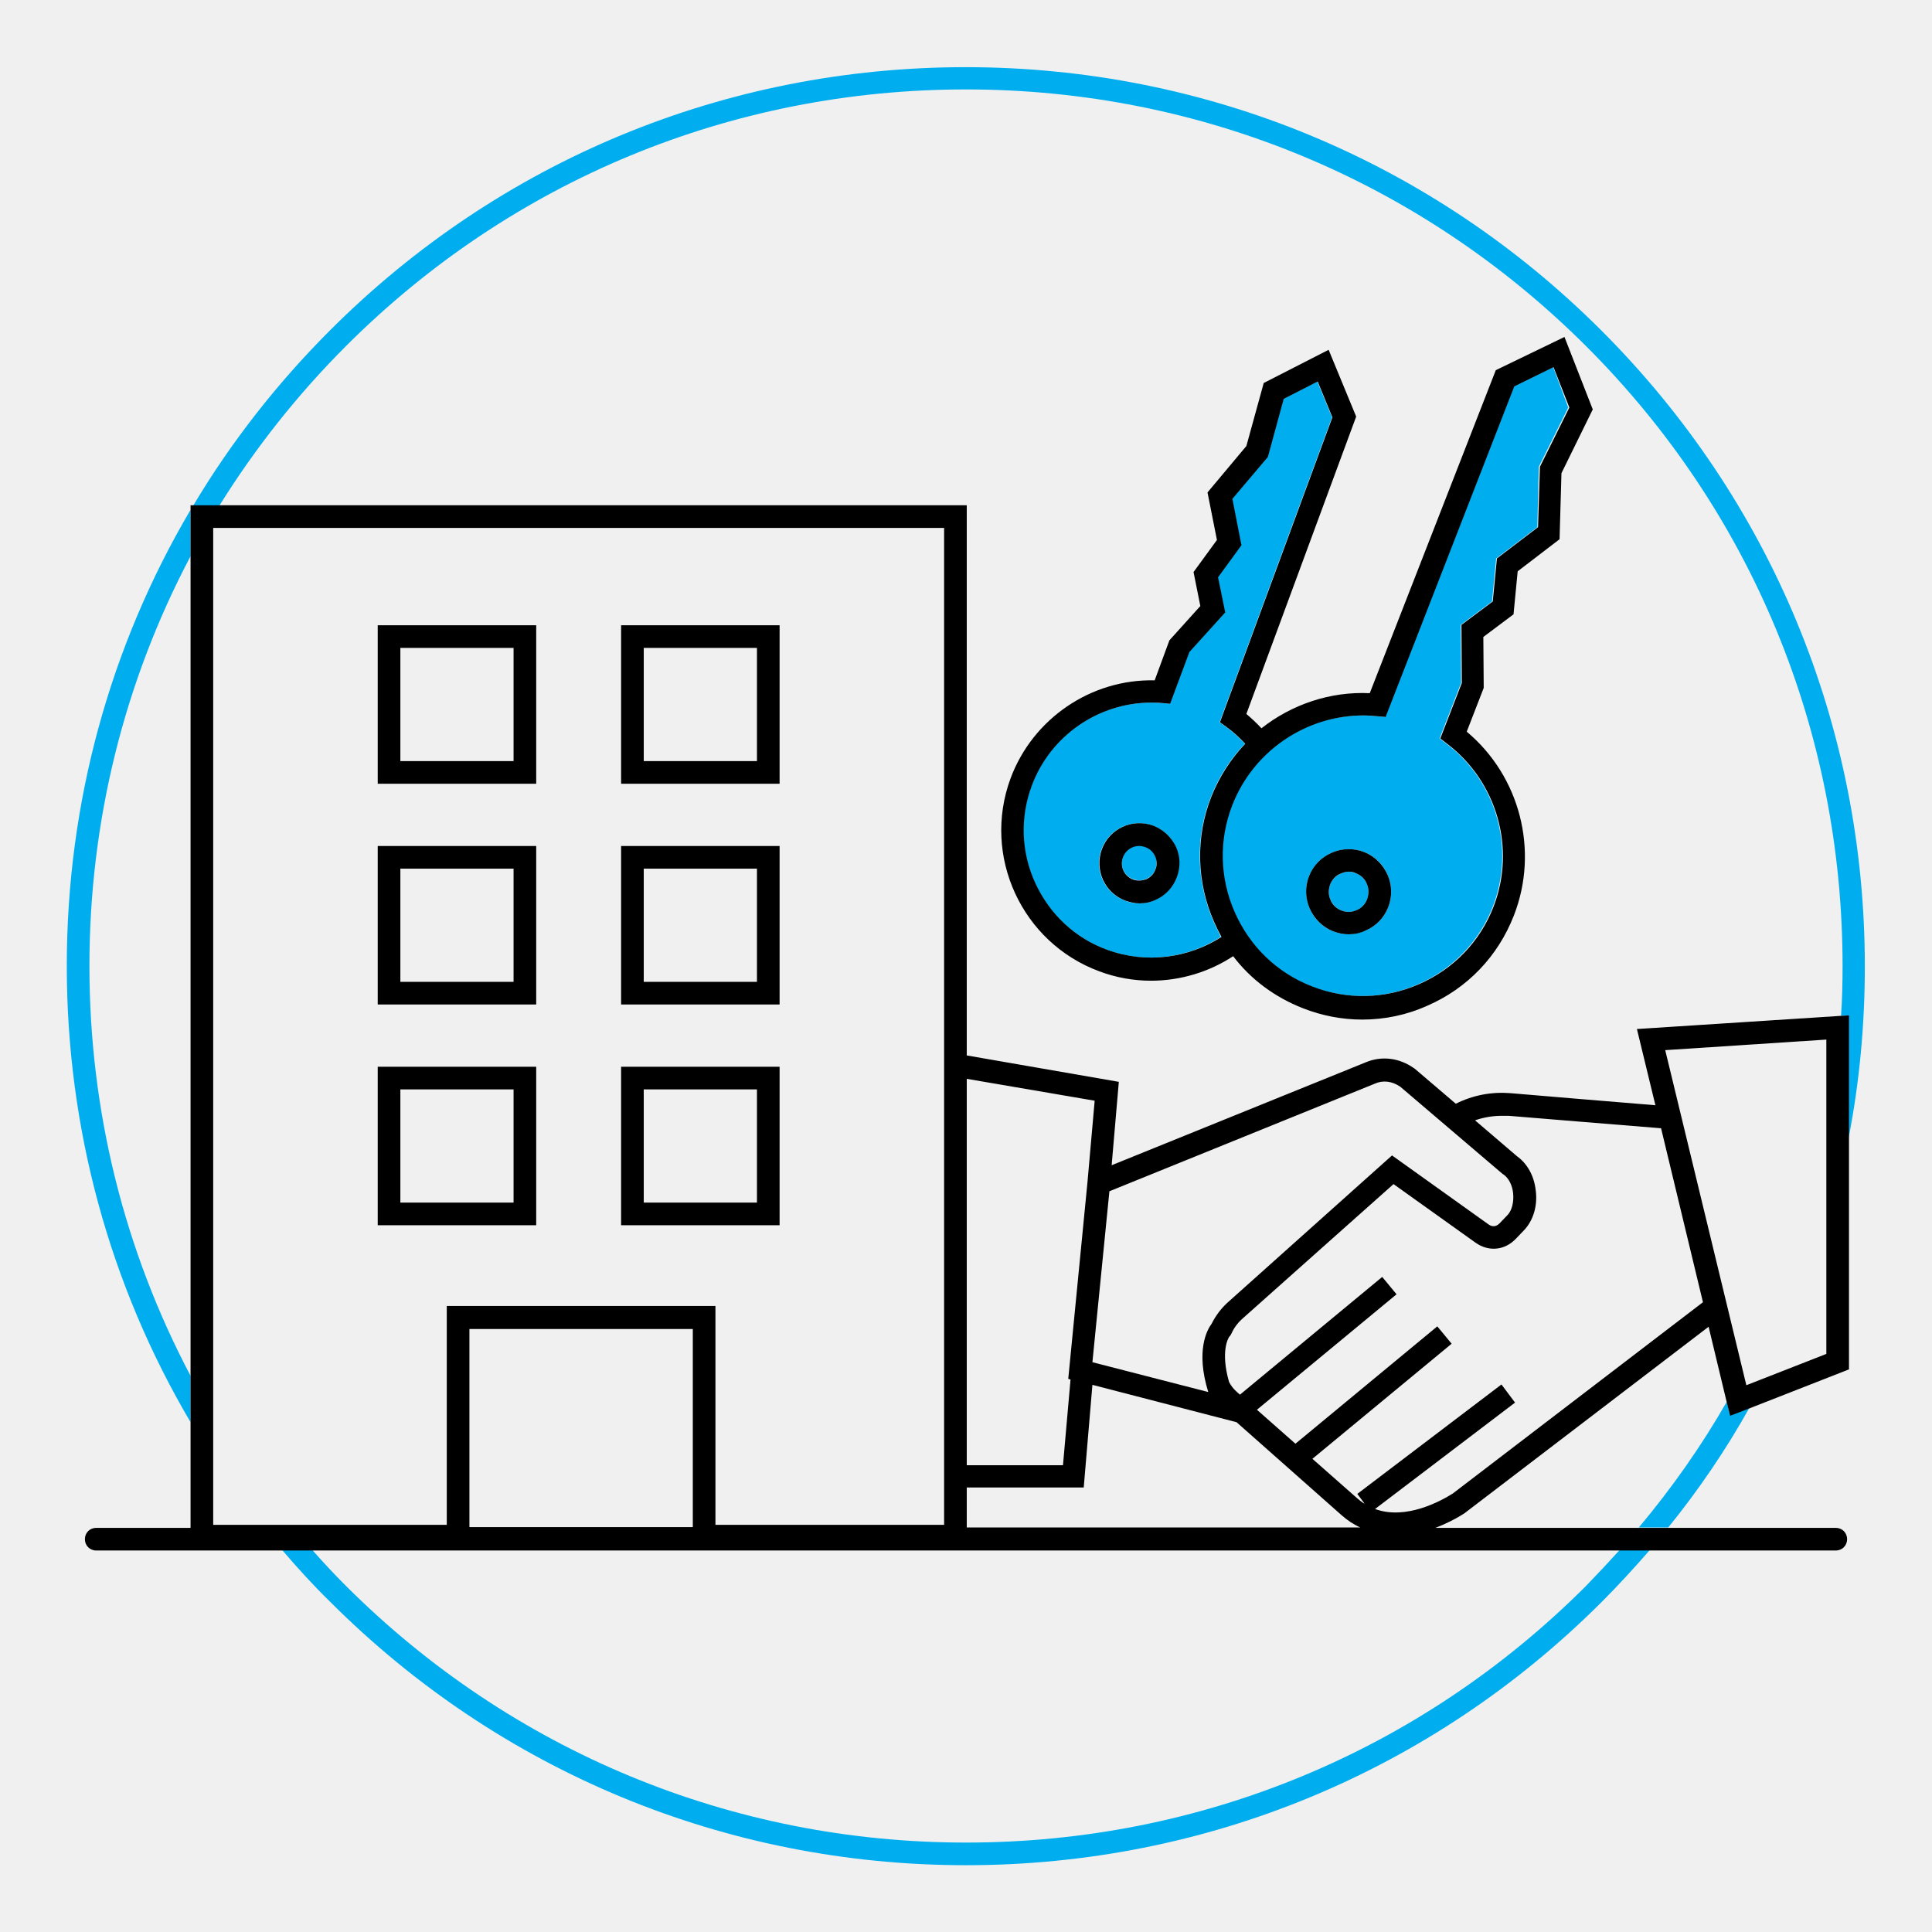
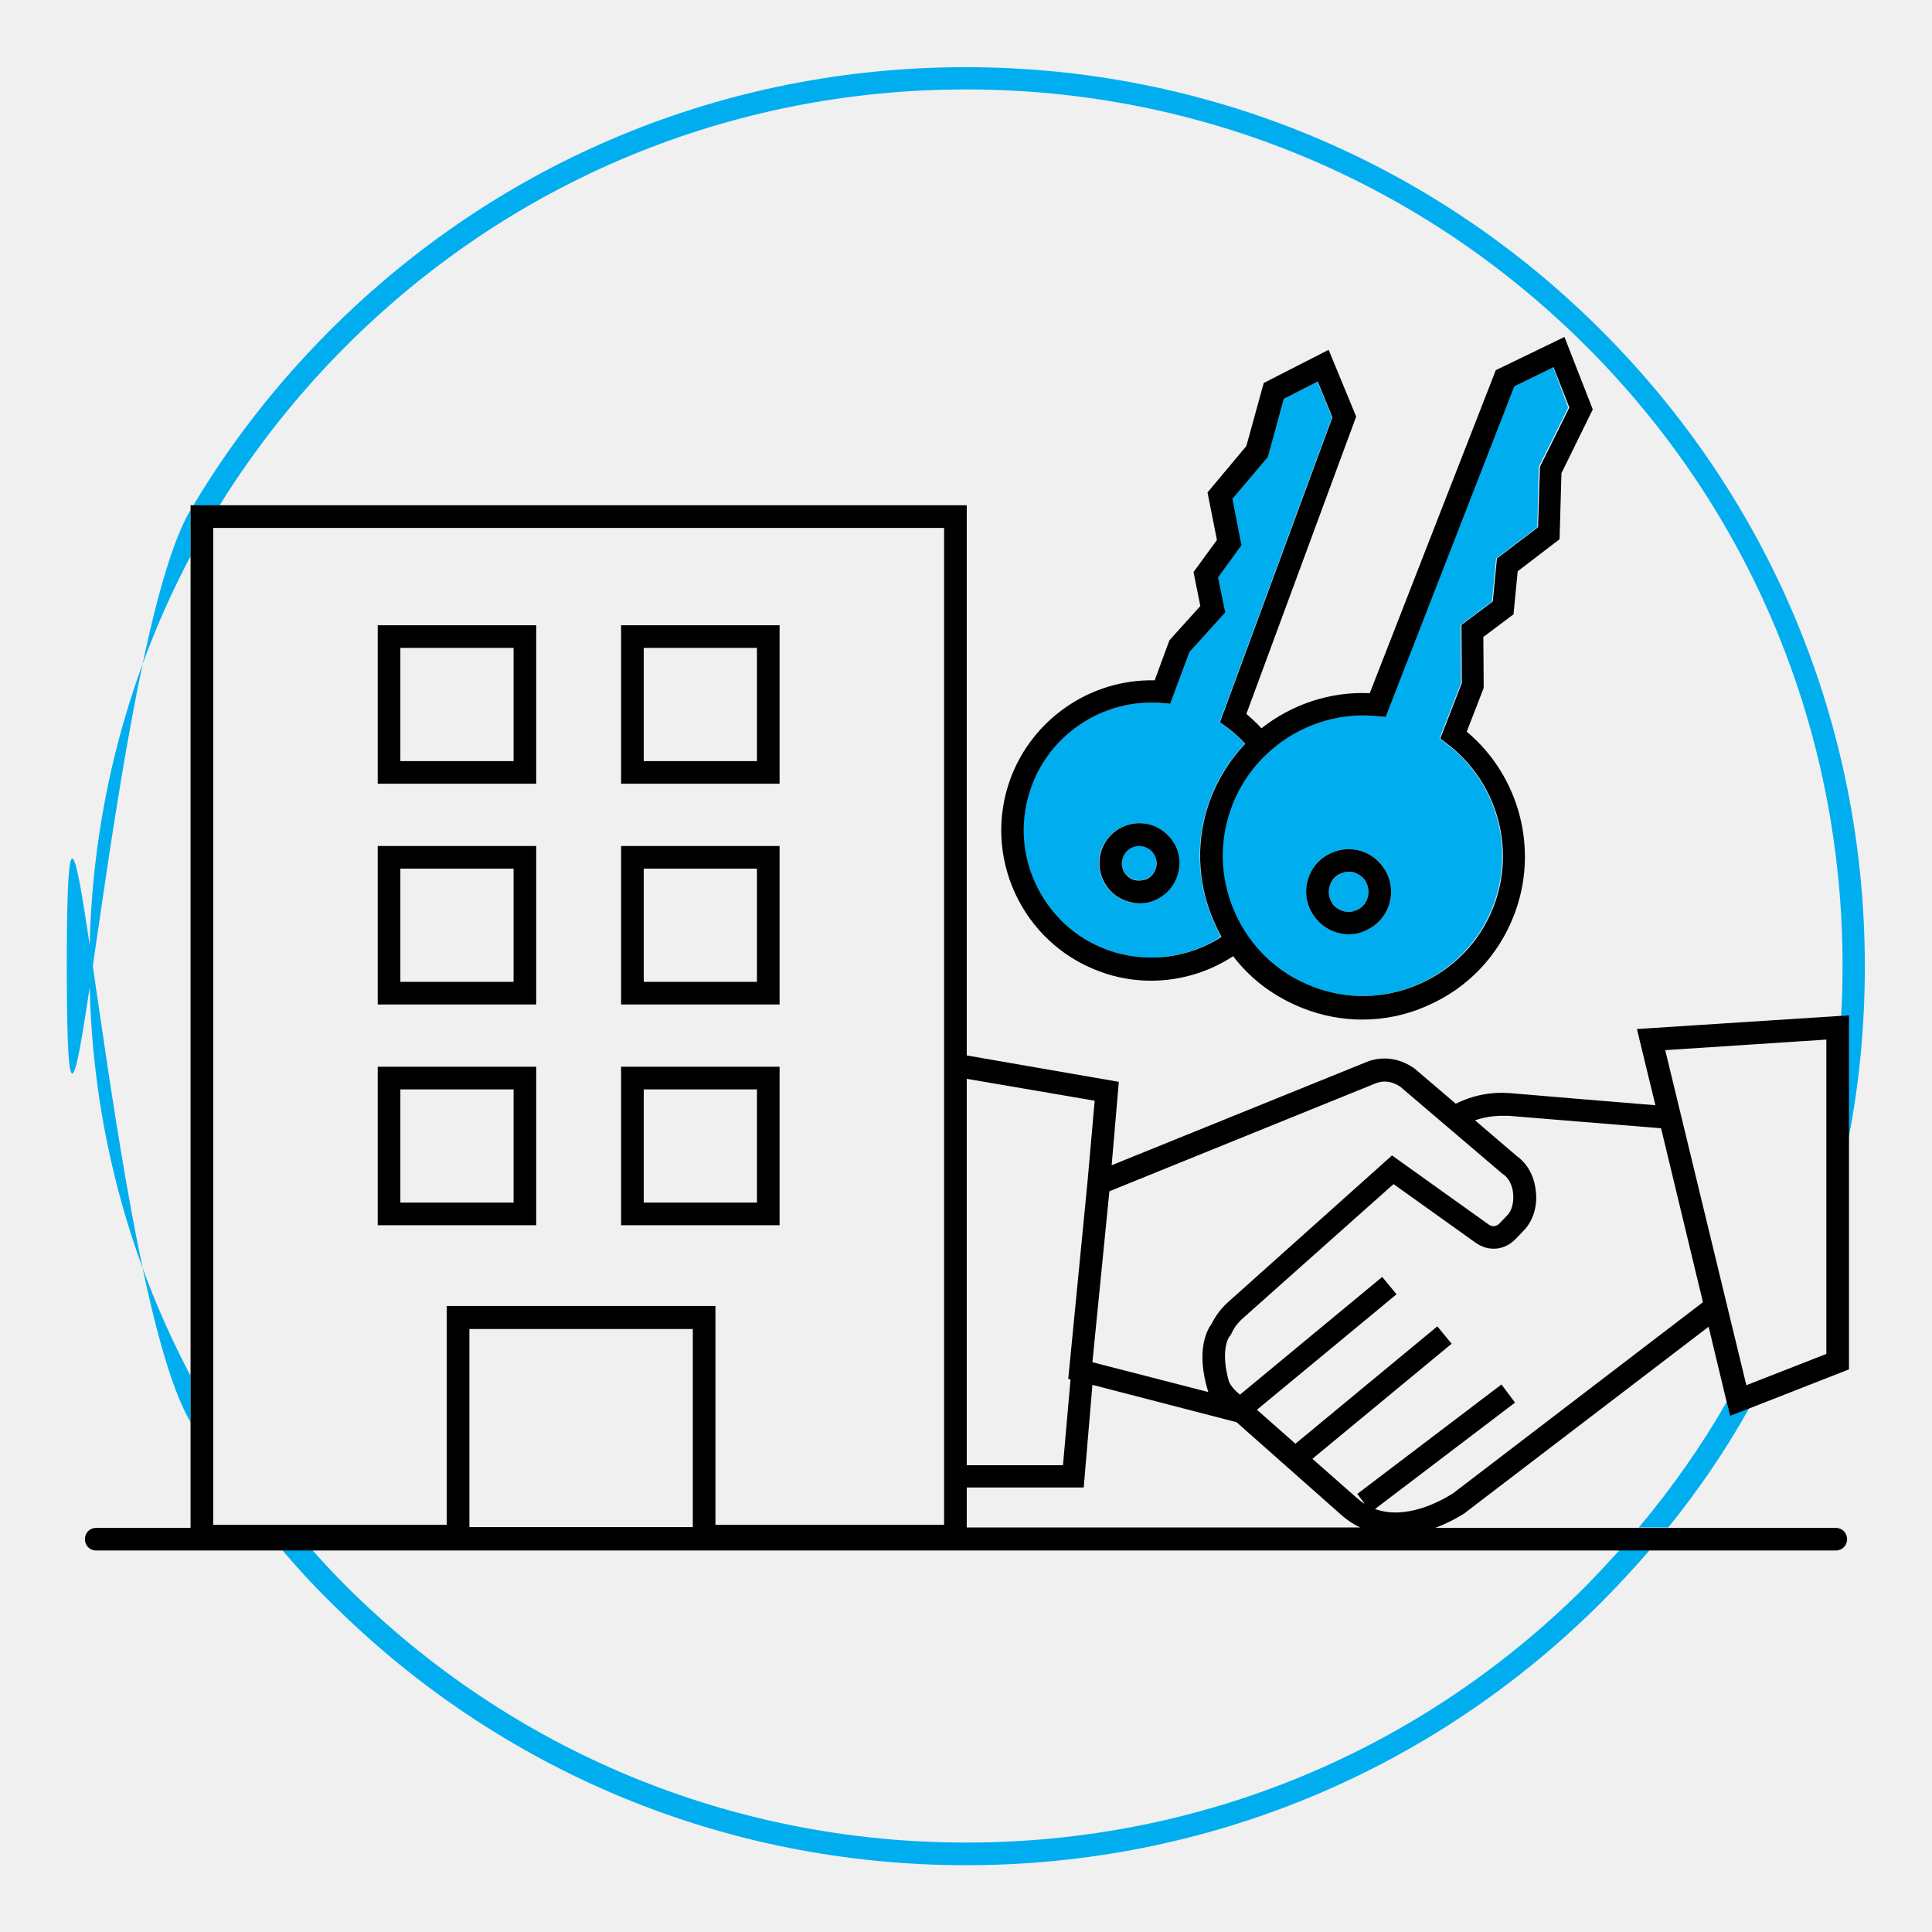
<svg xmlns="http://www.w3.org/2000/svg" version="1.1" id="Layer_1" x="0px" y="0px" viewBox="0 0 512 512" style="enable-background:new 0 0 512 512;" xml:space="preserve">
  <style type="text/css">
	.st0{fill:#FFFFFF;stroke:#00AEEF;stroke-width:6;stroke-miterlimit:10;}
	.st1{fill:#FFFFFF;stroke:#000000;stroke-width:6;stroke-linecap:round;stroke-linejoin:round;stroke-miterlimit:10;}
	.st2{fill:#FFFFFF;stroke:#00AEEF;stroke-width:6.296;stroke-miterlimit:10;}
	.st3{fill:#FFFFFF;stroke:#000000;stroke-width:6.296;stroke-linecap:round;stroke-linejoin:round;stroke-miterlimit:10;}
	.st4{fill:#00AEEF;}
	.st5{fill:none;}
	.st6{fill:none;stroke:#FFFFFF;stroke-width:0;stroke-linecap:round;stroke-linejoin:round;}
	.st7{fill:none;stroke:#00AEEF;stroke-width:0;stroke-linecap:round;stroke-linejoin:round;}
	.st8{fill:#FFFFFF;stroke:#000000;stroke-width:6;stroke-miterlimit:10;}
	.st9{fill:none;stroke:#000000;stroke-width:6;stroke-miterlimit:10;}
	.st10{fill:#00AEEF;stroke:#000000;stroke-width:6;stroke-miterlimit:10;}
	.st11{fill:none;stroke:#000000;stroke-width:6;stroke-linecap:round;stroke-linejoin:round;stroke-miterlimit:10;}
	.st12{fill:#00AEEF;stroke:#000000;stroke-width:6;stroke-linecap:round;stroke-linejoin:round;stroke-miterlimit:10;}
	.st13{fill:#FFFFFF;}
</style>
-   <path class="st4" d="M50.5,376.9v-12.3C33,331.5,23.7,294.5,23.7,256s9.3-75.5,26.8-108.6v-12.3C29.1,171.4,17.7,212.8,17.7,256  S29.1,340.6,50.5,376.9z" />
+   <path class="st4" d="M50.5,376.9v-12.3C33,331.5,23.7,294.5,23.7,256s9.3-75.5,26.8-108.6v-12.3C29.1,171.4,17.7,353.8,17.7,256  S29.1,340.6,50.5,376.9z" />
  <path class="st4" d="M58.2,133.9c9.4-15.1,20.6-29.3,33.5-42.2c43.9-43.9,102.2-68,164.3-68s120.4,24.2,164.3,68s68,102.2,68,164.3  c0,4.4-0.1,8.8-0.4,13.2l2-0.1v32.5c2.9-14.9,4.3-30.1,4.3-45.5c0-63.7-24.8-123.5-69.8-168.5c-45-45-104.9-69.8-168.5-69.8  S132.5,42.5,87.5,87.5c-14.1,14.1-26.3,29.7-36.3,46.5H58.2z" />
  <path class="st4" d="M458.5,375.1l-0.9-3.6c-6.7,11.7-14.5,22.8-23.3,33.3h7.8c8.1-10,15.3-20.6,21.5-31.7L458.5,375.1z" />
  <path class="st4" d="M429.2,410.8c-2.9,3.2-5.9,6.4-8.9,9.5c-43.9,43.9-102.2,68-164.3,68s-120.4-24.2-164.3-68  c-3.1-3.1-6-6.2-8.9-9.5h-8c4,4.7,8.2,9.3,12.7,13.7c45,45,104.9,69.8,168.5,69.8s123.5-24.8,168.5-69.8c4.4-4.4,8.6-9,12.7-13.7  H429.2z" />
  <path d="M50.5,147.4v217.2v12.3v28h-25c-1.7,0-3,1.3-3,3s1.3,3,3,3h49.3h8h346.4h8h49.3c1.7,0,3-1.3,3-3s-1.3-3-3-3h-44.3h-7.8h-54  c2.6-1,5.3-2.3,7.9-4l0.1-0.1l64.4-49.2l4.8,20l0.9,3.6l5.2-2l26.3-10.3v-61.3v-32.5l-2,0.1l-54.2,3.5l4.9,20.2  c-13.6-1.1-28.9-2.4-38.4-3.2c-5-0.4-9.9,0.5-14.5,2.8l-10.9-9.3l-0.3-0.2c-3.9-2.7-8.5-3.2-12.6-1.5l-67.4,27.3l1.9-22.1l-40.3-7  V133.9h-198h-7h-0.7v1.2V147.4z M250.2,139.9v264.2h-60.6v-58h-71.2v58H56.5V139.9H250.2z M371.1,288l27.1,23.1l0.3,0.2  c1.3,0.9,2.3,2.8,2.5,5c0.2,2.2-0.3,4.4-1.4,5.6l-2.2,2.3c-0.9,0.9-1.9,1-2.9,0.3l-25.6-18.3l-43.7,39.1c-1.6,1.5-3,3.3-4.1,5.5  c-1.2,1.6-4.3,7.1-0.9,18.1l-30.7-7.9l4.5-45.3l70.3-28.5C366.5,286.2,368.9,286.5,371.1,288z M399.8,295.7  c10,0.8,26.4,2.2,40.4,3.3l11.1,46.1L385,395.8c-3.2,2-12.4,7.1-20.6,4.1l37.1-28.2l-3.6-4.8l-38.2,29l1.8,2.4l0.1,0.2  c-0.7-0.4-1.3-0.9-2-1.5l-11.8-10.4l36.9-30.5l-3.8-4.6l-37.6,31.1l-10.2-9l37-30.6l-3.8-4.6l-37.7,31.2l-0.9-0.8  c-0.8-0.7-1.5-1.6-2-2.6c-2.3-8.1-0.2-11.6,0.1-12l0.2-0.2l0.3-0.5c0.7-1.6,1.7-2.9,2.8-3.9l22.9-20.4l17.3-15.4l21.7,15.5  c3.5,2.5,7.8,2.1,10.8-1.1l2.2-2.3c2.3-2.5,3.5-6.3,3-10.3c-0.4-3.9-2.2-7.2-5-9.2l-11.1-9.5c2.3-0.8,4.7-1.2,7.1-1.2  C398.6,295.7,399.2,295.7,399.8,295.7z M484,275.5v83.3l-21.2,8.3l-21.5-88.8L484,275.5z M124.4,352.2h59.2v52.5h-59.2V352.2z   M288.2,313.2l-5.1,52.2l0.6,0.2l-2,22.7h-25.5V285.9l33.9,5.8L288.2,313.2z M256.2,404.8v-10.6h31l2.3-27.2l38.2,9.9l27.9,24.7  c1.5,1.3,3.1,2.4,4.9,3.2H256.2z" />
  <path class="st4" d="M321.6,244.2c-4.6-10.6-4.9-22.3-0.7-33c2.1-5.4,5.2-10.1,9-14.1c-1.5-1.6-3.1-3.1-4.9-4.4l-1.8-1.3l29.8-80.8  l-3.9-9.5l-9,4.6l-4.2,15.4l-9.4,11.1l2.4,12.3l-6.2,8.5l1.9,9.3l-9.5,10.5l-5.1,13.7l-2.3-0.2c-0.9-0.1-1.8-0.1-2.7-0.1  c-14,0-26.8,8.8-31.7,22.1c-3.1,8.5-2.8,17.6,1,25.8c3.8,8.2,10.5,14.4,19,17.6c10.4,3.8,21.5,2.2,30.2-3.4  C322.9,246.9,322.2,245.6,321.6,244.2z M311.8,232.4c-1,2.7-2.9,4.8-5.5,6c-1.4,0.7-2.9,1-4.4,1c-1.2,0-2.5-0.2-3.7-0.7  c-5.5-2-8.3-8.1-6.3-13.6v0c2-5.5,8.1-8.3,13.6-6.3c2.7,1,4.8,2.9,6,5.5C312.7,226.9,312.8,229.8,311.8,232.4z" />
  <path class="st4" d="M306.2,230.3c0.4-1.2,0.4-2.4-0.1-3.5c-0.5-1.1-1.4-2-2.6-2.4c-2.4-0.9-5,0.3-5.9,2.7c-0.9,2.4,0.3,5,2.7,5.9  c1.2,0.4,2.4,0.4,3.5-0.1C304.9,232.4,305.8,231.5,306.2,230.3z" />
  <path d="M305.6,218.8c-5.5-2-11.6,0.8-13.6,6.3v0c-2,5.5,0.8,11.6,6.3,13.6c1.2,0.4,2.4,0.7,3.7,0.7c1.5,0,3-0.3,4.4-1  c2.6-1.2,4.5-3.3,5.5-6c1-2.7,0.9-5.5-0.3-8.1C310.3,221.7,308.2,219.8,305.6,218.8z M300.3,233.1c-2.4-0.9-3.6-3.5-2.7-5.9  c0.9-2.4,3.5-3.6,5.9-2.7c1.2,0.4,2.1,1.3,2.6,2.4c0.5,1.1,0.6,2.4,0.1,3.5c-0.4,1.2-1.3,2.1-2.4,2.6  C302.7,233.4,301.4,233.5,300.3,233.1z" />
  <path class="st4" d="M411.6,97.3l-10.4,5.1L367,190l-2.3-0.2c-1.2-0.1-2.4-0.2-3.6-0.2c-15.1,0-29.1,9.3-34.7,23.7  c-3.6,9.3-3.4,19.4,0.6,28.4c4,9.1,11.3,16.1,20.5,19.7c9.3,3.6,19.4,3.4,28.4-0.6c9.1-4,16.1-11.3,19.7-20.5  c6-15.5,1-33.2-12.3-43.2l-1.8-1.4l5.7-14.7l-0.1-15.4l8.3-6.2l1.1-11.4l10.9-8.3l0.4-16l7.8-15.7L411.6,97.3z M367.9,240.4  c-1.1,2.8-3.2,5-6,6.2c-1.5,0.6-3,1-4.5,1c-1.4,0-2.8-0.3-4.1-0.8c-2.8-1.1-5-3.2-6.2-6s-1.3-5.8-0.2-8.6c1.1-2.8,3.2-5,6-6.2  c2.8-1.2,5.8-1.3,8.6-0.2c2.8,1.1,5,3.2,6.2,6S369,237.6,367.9,240.4z" />
  <path d="M396.4,98.1L363,183.7c-10.5-0.5-20.7,3-28.7,9.3c-1.2-1.3-2.6-2.6-4-3.8l29.1-78.8l-7.3-17.7l-17.2,8.8l-4.6,16.7  L320,130.5l2.5,12.6l-6.2,8.5l1.8,9l-8.2,9.1l-3.9,10.6c-16.8-0.4-32.3,10.1-38.2,26c-7.6,20.6,3,43.5,23.5,51.1  c4.5,1.7,9.2,2.5,13.7,2.5c7.8,0,15.4-2.3,21.8-6.5c4.7,6.2,11.1,10.9,18.5,13.8c5.1,2,10.4,3,15.7,3c5.9,0,11.8-1.2,17.3-3.7  c10.6-4.6,18.7-13.1,22.9-23.9c6.7-17.2,1.6-36.9-12.5-48.7l4.5-11.6l-0.1-13.5l8-6l1.1-11.4l11.1-8.5l0.5-17.5l8.3-16.9l-7.5-19.2  L396.4,98.1z M407.6,139.7l-10.9,8.3l-1.1,11.4l-8.3,6.2l0.1,15.4l-5.7,14.7l1.8,1.4c13.2,10,18.3,27.7,12.3,43.2  c-3.6,9.3-10.6,16.5-19.7,20.5c-9.1,4-19.2,4.2-28.4,0.6c-9.3-3.6-16.5-10.6-20.5-19.7c-4-9.1-4.2-19.2-0.6-28.4  c5.6-14.3,19.5-23.7,34.7-23.7c1.2,0,2.4,0.1,3.6,0.2l2.3,0.2l34.1-87.6l10.4-5.1l4.2,10.7l-7.8,15.7L407.6,139.7z M293.4,251.7  c-8.5-3.1-15.2-9.4-19-17.6c-3.8-8.2-4.1-17.4-1-25.8c4.9-13.3,17.7-22.1,31.7-22.1c0.9,0,1.8,0,2.7,0.1l2.3,0.2l5.1-13.7l9.5-10.5  l-1.9-9.3l6.2-8.5l-2.4-12.3l9.4-11.1l4.2-15.4l9-4.6l3.9,9.5l-29.8,80.8l1.8,1.3c1.8,1.3,3.4,2.8,4.9,4.4c-3.8,4-6.9,8.8-9,14.1  c-4.2,10.7-3.9,22.5,0.7,33c0.6,1.4,1.3,2.8,2,4.1C315,253.9,303.8,255.5,293.4,251.7z" />
  <path class="st4" d="M362.3,238.3L362.3,238.3c0.5-1.3,0.5-2.8-0.1-4.1c-0.6-1.3-1.6-2.3-2.9-2.8c-0.6-0.2-1.3-0.4-1.9-0.4  c-0.7,0-1.4,0.2-2.1,0.5c-1.3,0.6-2.3,1.6-2.8,2.9c-0.5,1.3-0.5,2.8,0.1,4.1c0.6,1.3,1.6,2.3,2.9,2.8c1.3,0.5,2.8,0.5,4.1-0.1  C360.8,240.6,361.8,239.6,362.3,238.3z" />
  <path d="M361.5,225.8c-2.8-1.1-5.9-1-8.6,0.2c-2.8,1.2-4.9,3.4-6,6.2c-1.1,2.8-1,5.9,0.2,8.6s3.4,4.9,6.2,6c1.3,0.5,2.7,0.8,4.1,0.8  c1.5,0,3.1-0.3,4.5-1c2.8-1.2,4.9-3.4,6-6.2c1.1-2.8,1-5.9-0.2-8.6S364.3,226.9,361.5,225.8z M355.5,241.3c-1.3-0.5-2.4-1.5-2.9-2.8  c-0.6-1.3-0.6-2.7-0.1-4.1c0.5-1.3,1.5-2.4,2.8-2.9c0.7-0.3,1.4-0.5,2.1-0.5c0.7,0,1.3,0.1,1.9,0.4c1.3,0.5,2.4,1.5,2.9,2.8  c0.6,1.3,0.6,2.7,0.1,4.1v0c-0.5,1.3-1.5,2.4-2.8,2.9C358.2,241.8,356.8,241.8,355.5,241.3z" />
  <path d="M142.1,165.7h-42v42h42V165.7z M136.1,201.7h-30v-30h30V201.7z" />
  <path d="M206.6,165.7h-42v42h42V165.7z M200.6,201.7h-30v-30h30V201.7z" />
  <path d="M142.1,224.2h-42v42h42V224.2z M136.1,260.2h-30v-30h30V260.2z" />
  <path d="M206.6,224.2h-42v42h42V224.2z M200.6,260.2h-30v-30h30V260.2z" />
  <path d="M142.1,282.7h-42v42h42V282.7z M136.1,318.7h-30v-30h30V318.7z" />
  <path d="M206.6,282.7h-42v42h42V282.7z M200.6,318.7h-30v-30h30V318.7z" />
</svg>
